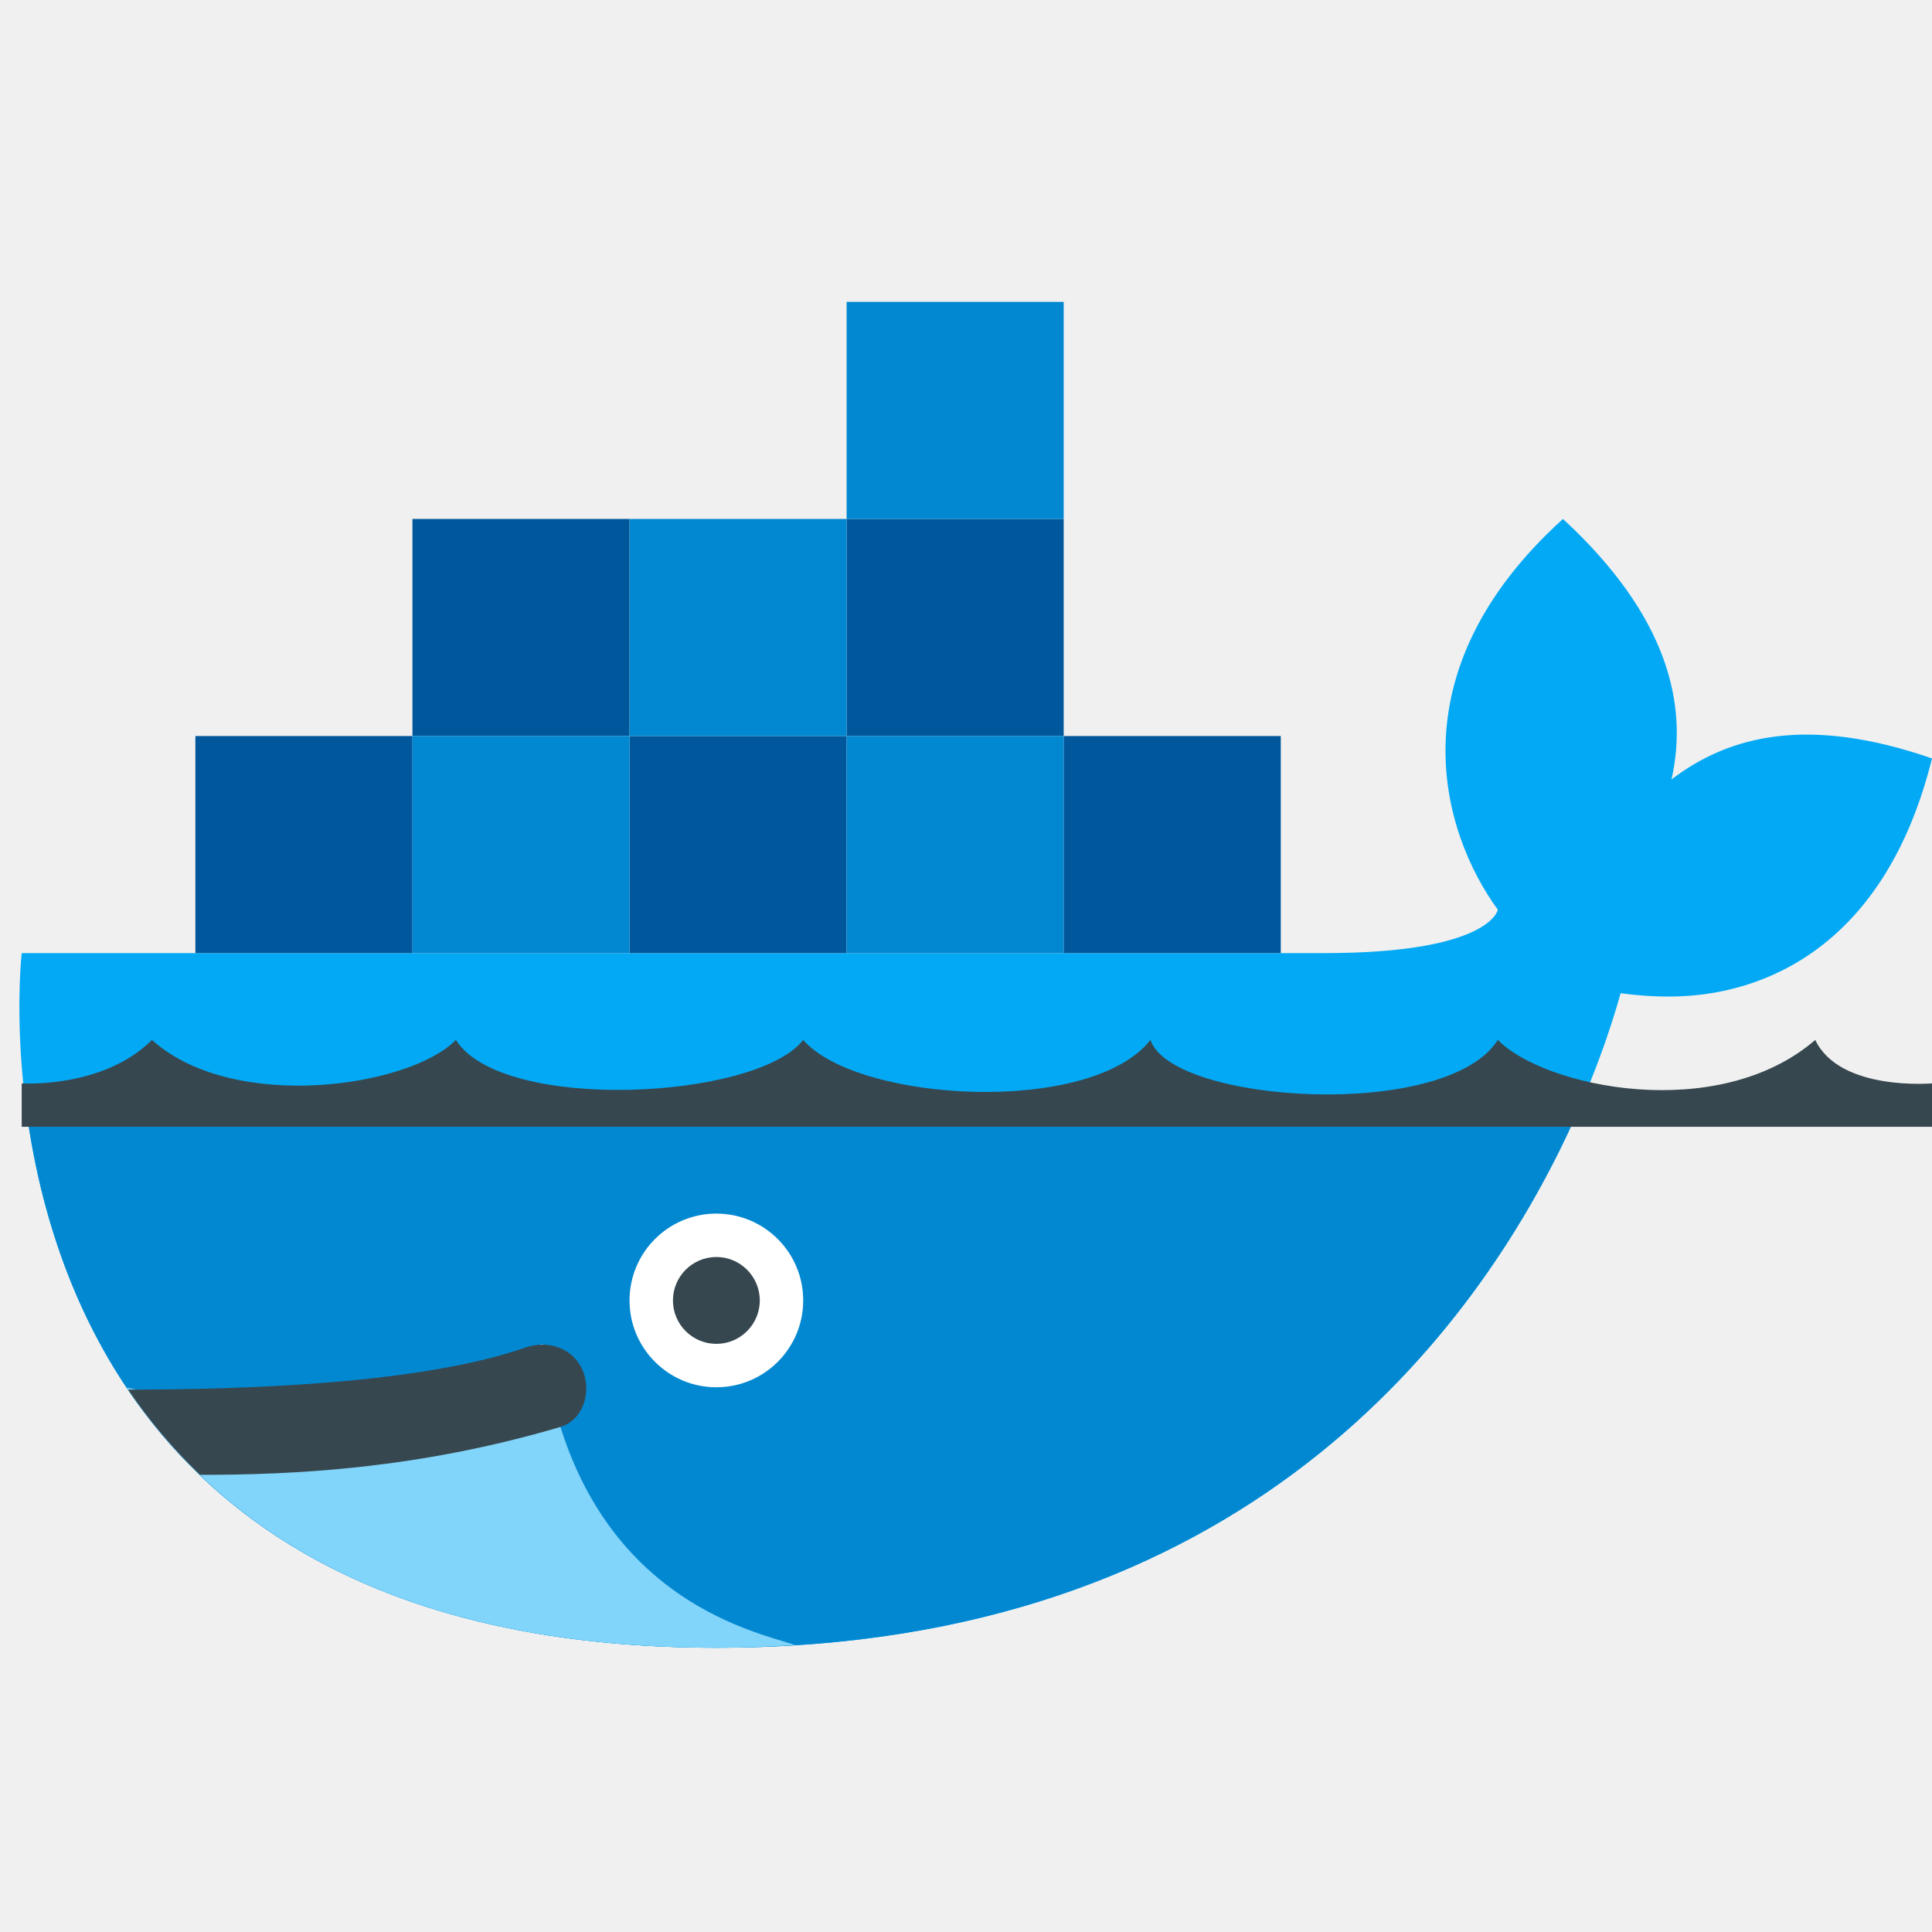
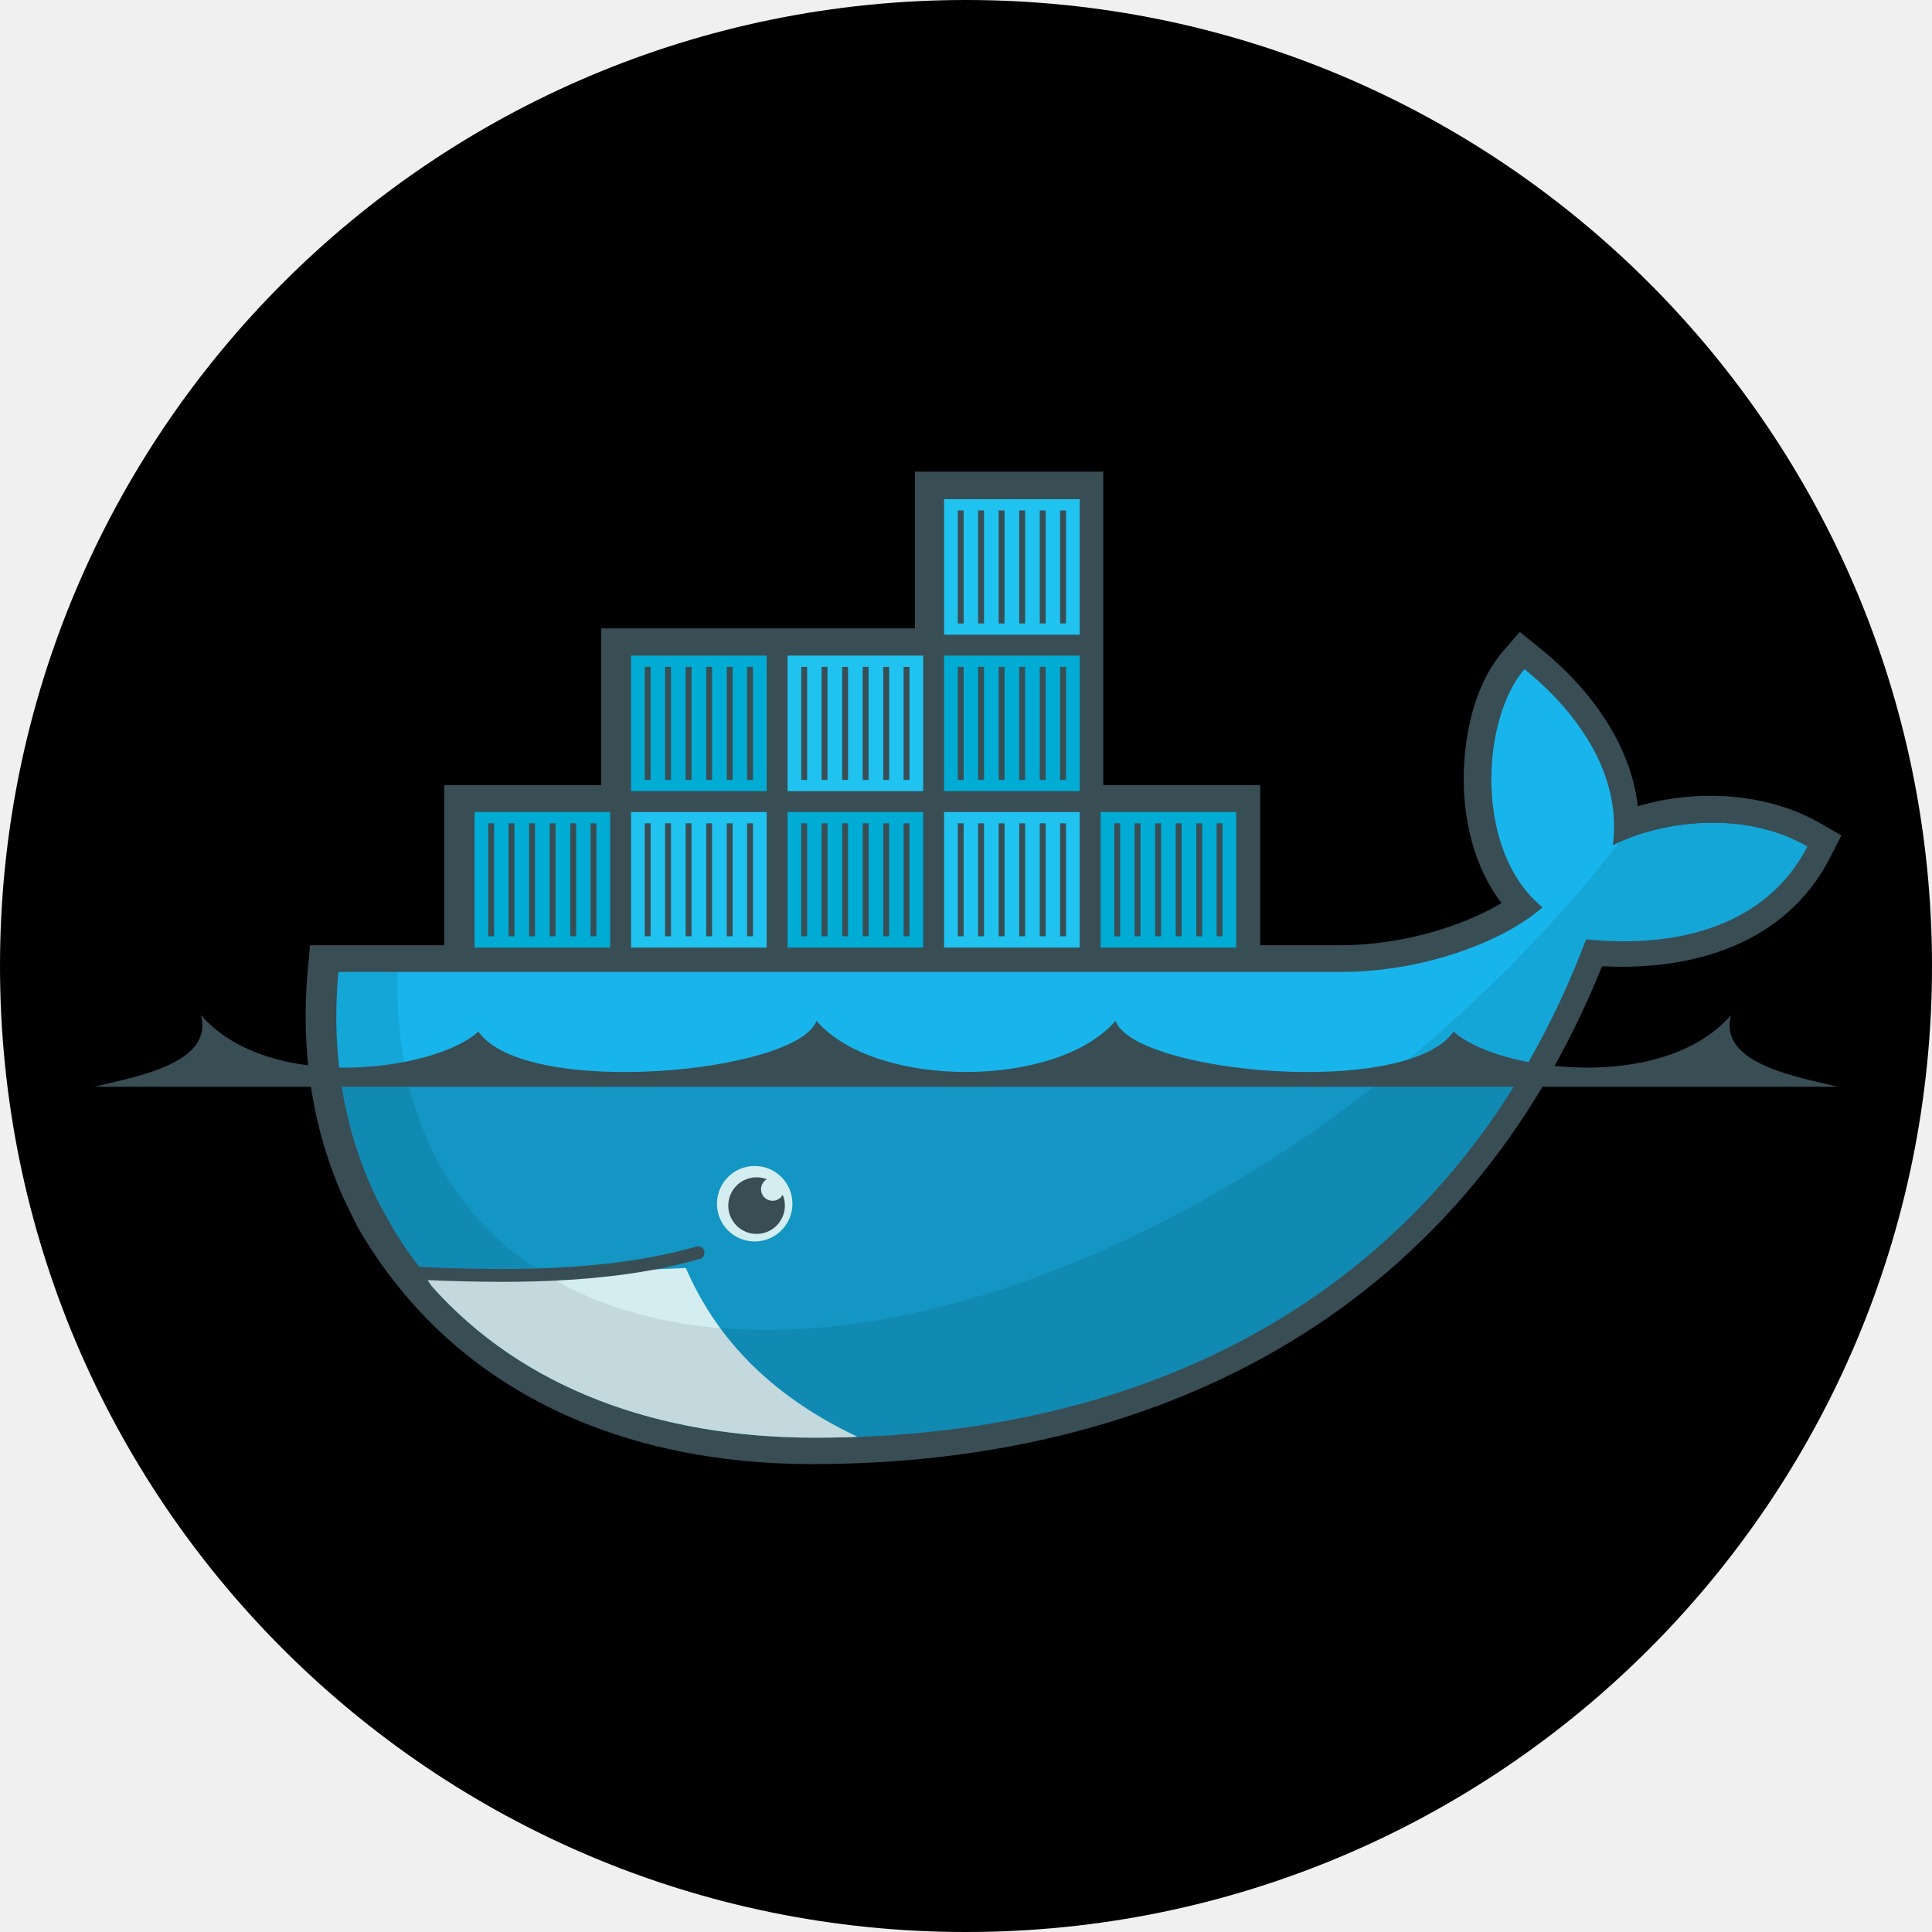
- <svg xmlns="http://www.w3.org/2000/svg" width="64px" height="64px" viewBox="0 0 64 64" version="1.1">
-   <g id="Icon" stroke="none" stroke-width="1" fill="none" fill-rule="evenodd">
-     <g id="docker" transform="translate(0, 10)" fill-rule="nonzero">
-       <path d="M55.371,15.82 C55.933,13.325 55.238,10.384 51.775,7.191 C46.146,12.287 47.756,17.585 49.618,20.135 C49.618,20.135 49.379,21.573 43.865,21.573 C38.351,21.573 0.719,21.573 0.719,21.573 C0.719,21.573 -1.917,44.584 23.73,44.584 C46.156,44.584 52.456,27.322 53.685,22.902 C54.194,22.971 54.765,23.016 55.371,23.011 C58.459,22.987 62.461,21.327 64,15.124 C59.918,13.71 57.297,14.35 55.371,15.82 Z" id="Path" fill="#03A9F4" />
-       <path d="M0.956,27.326 C2.013,34.141 6.447,44.584 23.73,44.584 C41.255,44.584 48.932,34.042 52.037,27.326 L0.956,27.326 Z" id="Path" fill="#0288D1" />
-       <path d="M26.336,44.495 C25.013,44.032 19.042,42.927 17.978,34.517 C11.924,37.196 6.561,36.494 4.201,35.967 C7.31,40.611 13.075,44.584 23.73,44.584 C24.626,44.584 25.491,44.55 26.336,44.495 Z" id="Path" fill="#81D4FA" />
-       <path d="M23.73,30.202 C22.142,30.202 20.854,31.49 20.854,33.079 C20.854,34.667 22.142,35.955 23.73,35.955 C25.319,35.955 26.607,34.667 26.607,33.079 C26.607,31.49 25.319,30.202 23.73,30.202 Z" id="Path" fill="#FFFFFF" />
-       <path d="M19.292,35.375 C19.614,36.102 19.321,37.047 18.559,37.271 C13.811,38.67 9.719,38.856 6.626,38.856 C5.7,37.966 4.909,37.016 4.244,36.033 C7.962,36.033 13.894,35.86 17.395,34.643 C18.146,34.382 18.97,34.646 19.292,35.375 Z M0.719,25.888 C0.719,25.888 3.416,26.067 5.034,24.449 C7.73,26.877 13.577,26.014 15.101,24.449 C16.63,26.877 25.079,26.427 26.607,24.449 C28.404,26.518 36.135,26.966 38.112,24.449 C38.801,26.551 47.919,27.145 49.618,24.449 C51.144,26.014 56.9,27.237 60.133,24.449 C60.944,26.158 64,25.888 64,25.888 L64,27.326 L0.719,27.326 M22.292,33.079 C22.292,33.873 22.936,34.517 23.73,34.517 C24.524,34.517 25.169,33.873 25.169,33.079 C25.169,32.285 24.524,31.64 23.73,31.64 C22.936,31.64 22.292,32.285 22.292,33.079 Z" id="Shape" fill="#37474F" />
-       <path d="M13.663,21.573 L6.472,21.573 L6.472,14.382 L13.663,14.382 L13.663,21.573 Z M28.045,14.382 L20.854,14.382 L20.854,21.573 L28.045,21.573 L28.045,14.382 Z M42.427,14.382 L35.236,14.382 L35.236,21.573 L42.427,21.573 L42.427,14.382 Z M20.854,7.191 L13.663,7.191 L13.663,14.382 L20.854,14.382 L20.854,7.191 Z M35.236,7.191 L28.045,7.191 L28.045,14.382 L35.236,14.382 L35.236,7.191 Z" id="Shape" fill="#01579B" />
-       <path d="M20.854,21.573 L13.663,21.573 L13.663,14.382 L20.854,14.382 L20.854,21.573 Z M35.236,14.382 L28.045,14.382 L28.045,21.573 L35.236,21.573 L35.236,14.382 Z M35.236,0 L28.045,0 L28.045,7.191 L35.236,7.191 L35.236,0 Z M28.045,7.191 L20.854,7.191 L20.854,14.382 L28.045,14.382 L28.045,7.191 Z" id="Shape" fill="#0288D1" />
+ <svg xmlns="http://www.w3.org/2000/svg" xmlns:xlink="http://www.w3.org/1999/xlink" width="512" height="512" viewBox="0 0 512 512">
+   <defs>
+     <path d="M74.372 0v83.396H34.465v41.698H1.053C.912 126.3.797 127.51.68 128.719c-2.088 22.718 1.88 43.67 10.997 61.584l3.061 5.496c1.835 3.293 3.975 6.387 6.236 9.404 2.258 3.014 3.058 4.682 4.478 6.685C49.557 238.966 85.491 252 126.977 252c91.874 0 169.846-40.679 204.353-132.062 24.482 2.51 47.967-3.764 58.67-24.645-17.049-9.833-38.96-6.681-51.584-.34L371.86 0 241.256 83.396h-41.721V0H74.372z" id="a" />
+     <path d="M74.372 0v83.396H34.465v41.698H1.053C.912 126.3.797 127.51.68 128.719c-2.088 22.718 1.88 43.67 10.997 61.584l3.061 5.496c1.835 3.293 3.975 6.387 6.236 9.404 2.258 3.014 3.058 4.682 4.478 6.685C49.557 238.966 85.491 252 126.977 252c91.874 0 169.846-40.679 204.353-132.062 24.482 2.51 47.967-3.764 58.67-24.645-17.049-9.833-38.96-6.681-51.584-.34L371.86 0 241.256 83.396h-41.721V0H74.372z" id="c" />
+     <path d="M74.372 0v83.396H34.465v41.698H1.053C.912 126.3.797 127.51.68 128.719c-2.088 22.718 1.88 43.67 10.997 61.584l3.061 5.496c1.835 3.293 3.975 6.387 6.236 9.404 2.258 3.014 3.058 4.682 4.478 6.685C49.557 238.966 85.491 252 126.977 252c91.874 0 169.846-40.679 204.353-132.062 24.482 2.51 47.967-3.764 58.67-24.645-17.049-9.833-38.96-6.681-51.584-.34L371.86 0 241.256 83.396h-41.721V0H74.372z" id="e" />
+     <path d="M74.372 0v83.396H34.465v41.698H1.053C.912 126.3.797 127.51.68 128.719c-2.088 22.718 1.88 43.67 10.997 61.584l3.061 5.496c1.835 3.293 3.975 6.387 6.236 9.404 2.258 3.014 3.058 4.682 4.478 6.685C49.557 238.966 85.491 252 126.977 252c91.874 0 169.846-40.679 204.353-132.062 24.482 2.51 47.967-3.764 58.67-24.645-17.049-9.833-38.96-6.681-51.584-.34L371.86 0 241.256 83.396h-41.721V0H74.372z" id="g" />
+     <path d="M74.372 0v83.396H34.465v41.698H1.053C.912 126.3.797 127.51.68 128.719c-2.088 22.718 1.88 43.67 10.997 61.584l3.061 5.496c1.835 3.293 3.975 6.387 6.236 9.404 2.258 3.014 3.058 4.682 4.478 6.685C49.557 238.966 85.491 252 126.977 252c91.874 0 169.846-40.679 204.353-132.062 24.482 2.51 47.967-3.764 58.67-24.645-17.049-9.833-38.96-6.681-51.584-.34L371.86 0 241.256 83.396h-41.721V0H74.372z" id="i" />
+   </defs>
+   <g fill="none" fill-rule="evenodd">
+     <circle fill="#000000" fill-rule="nonzero" cx="256" cy="256" r="256" />
+     <path d="M488.414 223.01l23.518 27.043c.045 1.977.068 3.96.068 5.947 0 141.385-114.615 256-256 256-13.53 0-26.817-1.05-39.78-3.072L25.25 289.232l1.55-1.347 461.614-64.875z" fill-opacity=".1" fill="#000" fill-rule="nonzero" />
+     <path d="M292.378 208.05h41.583v42.45h21.025c9.71 0 19.696-1.727 28.891-4.838 4.518-1.53 9.59-3.66 14.047-6.337-5.87-7.653-8.867-17.317-9.75-26.843-1.198-12.956 1.42-29.82 10.2-39.96l4.372-5.05 5.208 4.182c13.114 10.521 24.143 25.224 26.087 41.984 15.791-4.639 34.33-3.542 48.249 4.48l5.71 3.29-3.006 5.859c-11.77 22.943-36.38 30.05-60.439 28.792C388.553 345.606 310.173 388 215.137 388c-49.099 0-94.146-18.329-119.797-61.831-1.504-2.702-2.792-5.528-4.158-8.303-8.671-19.15-11.551-40.126-9.597-61.086l.586-6.278h35.558v-42.45h41.582v-41.526h83.166V125h49.9v83.052" fill="#394D54" fill-rule="nonzero" />
+     <g transform="translate(89 129)">
+       <mask id="b" fill="#fff">
+         <use xlink:href="#a" />
+       </mask>
+       <g mask="url(#b)">
+         <g fill-rule="nonzero">
+           <path fill="#00ACD3" d="M161.186-38.172h35.948v35.928h-35.948z" />
+           <path fill="#20C2EF" d="M161.186 3.282h35.948v35.93h-35.948z" />
+           <path d="M165.6-5.238V-35.18m5.39 29.942V-35.18m5.446 29.942V-35.18m5.448 29.942V-35.18m5.447 29.942V-35.18m5.39 29.942V-35.18M165.6 36.217V6.275m5.39 29.942V6.275m5.446 29.942V6.275m5.448 29.942V6.275m5.447 29.942V6.275m5.39 29.942V6.275" stroke="#394D54" stroke-width="1.56" fill="#000" />
+           <g>
+             <path fill="#00ACD3" d="M202.664 39.21h35.948V3.283h-35.948z" />
+             <path fill="#20C2EF" d="M202.664-2.244h35.948v-35.93h-35.948z" />
+             <path d="M207.078 6.276v29.942m5.39-29.942v29.942m5.446-29.942v29.942m5.448-29.942v29.942m5.447-29.942v29.942m5.39-29.942v29.942M207.078-35.179v29.942m5.39-29.942v29.942m5.446-29.942v29.942m5.448-29.942v29.942m5.447-29.942v29.942m5.39-29.942v29.942" stroke="#394D54" stroke-width="1.56" fill="#000" />
+           </g>
+         </g>
+         <g fill-rule="nonzero">
+           <path fill="#00ACD3" d="M-4.725 44.738h35.948v35.927H-4.725z" />
+           <path fill="#20C2EF" d="M-4.725 86.192h35.948v35.93H-4.725z" />
+           <path d="M-.311 77.672V47.73m5.39 29.942V47.73m5.446 29.942V47.73m5.448 29.942V47.73m5.447 29.942V47.73m5.39 29.942V47.73M-.311 119.127V89.185m5.39 29.942V89.185m5.446 29.942V89.185m5.448 29.942V89.185m5.447 29.942V89.185m5.39 29.942V89.185" stroke="#394D54" stroke-width="1.56" fill="#000" />
+           <g>
+             <path fill="#00ACD3" d="M36.753 122.12H72.7V86.192H36.753z" />
+             <path fill="#20C2EF" d="M36.753 80.666H72.7v-35.93H36.753z" />
+             <path d="M41.166 89.186v29.942m5.391-29.942v29.942m5.445-29.942v29.942m5.449-29.942v29.942m5.447-29.942v29.942m5.39-29.942v29.942M41.166 47.73v29.943m5.391-29.942v29.942m5.445-29.942v29.942m5.449-29.942v29.942m5.447-29.942v29.942m5.39-29.942v29.942" stroke="#394D54" stroke-width="1.56" fill="#000" />
+           </g>
+         </g>
+         <g fill-rule="nonzero">
+           <path fill="#00ACD3" d="M78.23 44.738h35.948v35.927H78.23z" />
+           <path fill="#20C2EF" d="M78.23 86.192h35.948v35.93H78.23z" />
+           <path d="M82.644 77.672V47.73m5.391 29.942V47.73m5.445 29.942V47.73m5.448 29.942V47.73m5.448 29.942V47.73m5.39 29.942V47.73M82.644 119.127V89.185m5.391 29.942V89.185m5.445 29.942V89.185m5.448 29.942V89.185m5.448 29.942V89.185m5.39 29.942V89.185" stroke="#394D54" stroke-width="1.56" fill="#000" />
+           <g>
+             <path fill="#00ACD3" d="M119.708 122.12h35.948V86.192h-35.948z" />
+             <path fill="#20C2EF" d="M119.708 80.666h35.948v-35.93h-35.948z" />
+             <path d="M124.122 89.186v29.942m5.391-29.942v29.942m5.445-29.942v29.942m5.448-29.942v29.942m5.447-29.942v29.942m5.39-29.942v29.942M124.122 47.73v29.943m5.391-29.942v29.942m5.445-29.942v29.942m5.448-29.942v29.942m5.447-29.942v29.942m5.39-29.942v29.942" stroke="#394D54" stroke-width="1.56" fill="#000" />
+           </g>
+         </g>
+         <g fill-rule="nonzero">
+           <path fill="#00ACD3" d="M161.186 44.738h35.948v35.927h-35.948z" />
+           <path fill="#20C2EF" d="M161.186 86.192h35.948v35.93h-35.948z" />
+           <path d="M165.6 77.672V47.73m5.39 29.942V47.73m5.446 29.942V47.73m5.448 29.942V47.73m5.447 29.942V47.73m5.39 29.942V47.73M165.6 119.127V89.185m5.39 29.942V89.185m5.446 29.942V89.185m5.448 29.942V89.185m5.447 29.942V89.185m5.39 29.942V89.185" stroke="#394D54" stroke-width="1.56" fill="#000" />
+           <g>
+             <path fill="#00ACD3" d="M202.664 122.12h35.948V86.192h-35.948z" />
+             <path fill="#20C2EF" d="M202.664 80.666h35.948v-35.93h-35.948z" />
+             <path d="M207.078 89.186v29.942m5.39-29.942v29.942m5.446-29.942v29.942m5.448-29.942v29.942m5.447-29.942v29.942m5.39-29.942v29.942M207.078 47.73v29.943m5.39-29.942v29.942m5.446-29.942v29.942m5.448-29.942v29.942m5.447-29.942v29.942m5.39-29.942v29.942" stroke="#394D54" stroke-width="1.56" fill="#000" />
+           </g>
+         </g>
+       </g>
    </g>
+     <g transform="translate(89 129)">
+       <mask id="d" fill="#fff">
+         <use xlink:href="#c" />
+       </mask>
+       <path d="M338.43 94.962c2.78-21.602-13.394-38.57-23.426-46.626-11.56 13.357-13.356 48.365 4.78 63.104-10.121 8.985-31.45 17.13-53.286 17.13H-1.814c-2.124 22.783 0 132.495 0 132.495h393.628l-1.79-165.747c-17.048-9.833-38.971-6.698-51.594-.357" fill="#17B5EB" fill-rule="nonzero" mask="url(#d)" />
+     </g>
+     <g transform="translate(89 129)">
+       <mask id="f" fill="#fff">
+         <use xlink:href="#e" />
+       </mask>
+       <path fill-opacity=".17" fill="#000" fill-rule="nonzero" mask="url(#f)" d="M-1.814 157.727v103.338h393.628V157.727" />
+     </g>
+     <g transform="translate(89 129)">
+       <mask id="h" fill="#fff">
+         <use xlink:href="#g" />
+       </mask>
+       <path d="M138.291 251.8c-24.56-11.648-38.042-27.482-45.542-44.77l-74.61 3.272 38.094 50.763 82.058-9.264" fill="#D4EDF1" fill-rule="nonzero" mask="url(#h)" />
+     </g>
+     <g transform="translate(89 129)">
+       <mask id="j" fill="#fff">
+         <use xlink:href="#i" />
+       </mask>
+       <path d="M340.116 94.16v.057c-37.84 48.748-92.118 91.334-150.388 113.706-51.978 19.956-97.297 20.052-128.564 4.022-3.367-1.9-6.667-4.01-9.977-6.005-22.922-16.012-35.833-42.498-34.748-77.39H-1.814v132.515h393.628V87.022h-45.349l-6.349 7.138z" fill-opacity=".085" fill="#000" fill-rule="nonzero" mask="url(#j)" />
+     </g>
+     <path d="M108 337.293c25.683 1.275 53.092 1.504 77-5.293" stroke="#394D54" stroke-width="3.4" stroke-linecap="round" />
+     <path d="M210 319.001c0 5.522-4.477 9.999-9.999 9.999-5.523 0-10.001-4.477-10.001-9.999S194.478 309 200.001 309c5.522 0 9.999 4.479 9.999 10.001z" fill="#D4EDF1" fill-rule="nonzero" />
+     <path d="M203.216 312.508a3.06 3.06 0 104.213 4.116c.367.885.571 1.858.571 2.878a7.5 7.5 0 11-4.784-6.994zM25 288h462c-10.06-2.528-31.828-5.942-28.238-19-18.291 20.965-62.404 14.708-73.536 4.37-12.398 17.81-84.57 11.04-89.603-2.834-15.542 18.066-63.701 18.066-79.244 0-5.036 13.874-77.206 20.644-89.605 2.834-11.132 10.338-55.241 16.595-73.534-4.37 3.59 13.058-18.178 16.472-28.24 19" fill="#394D54" fill-rule="nonzero" />
  </g>
</svg>
